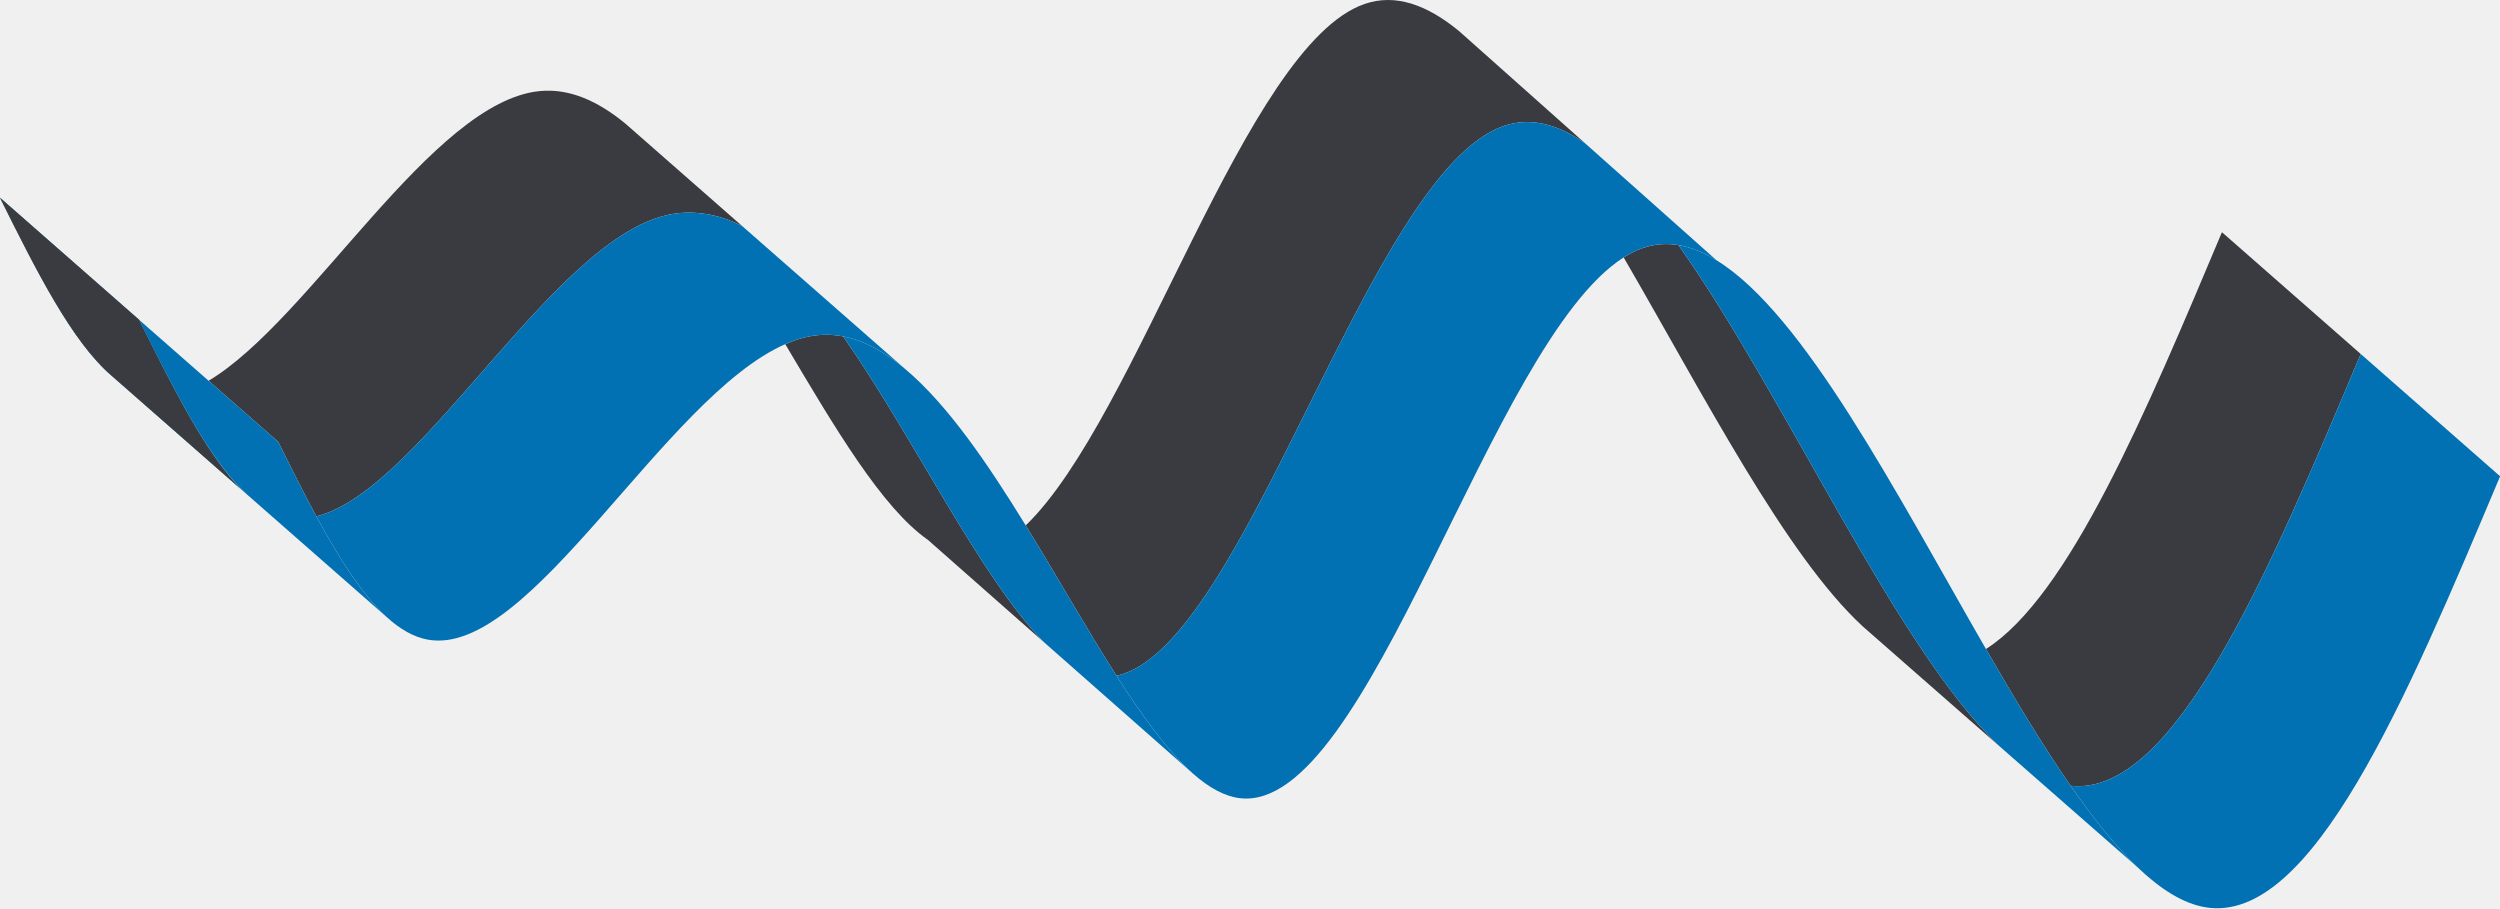
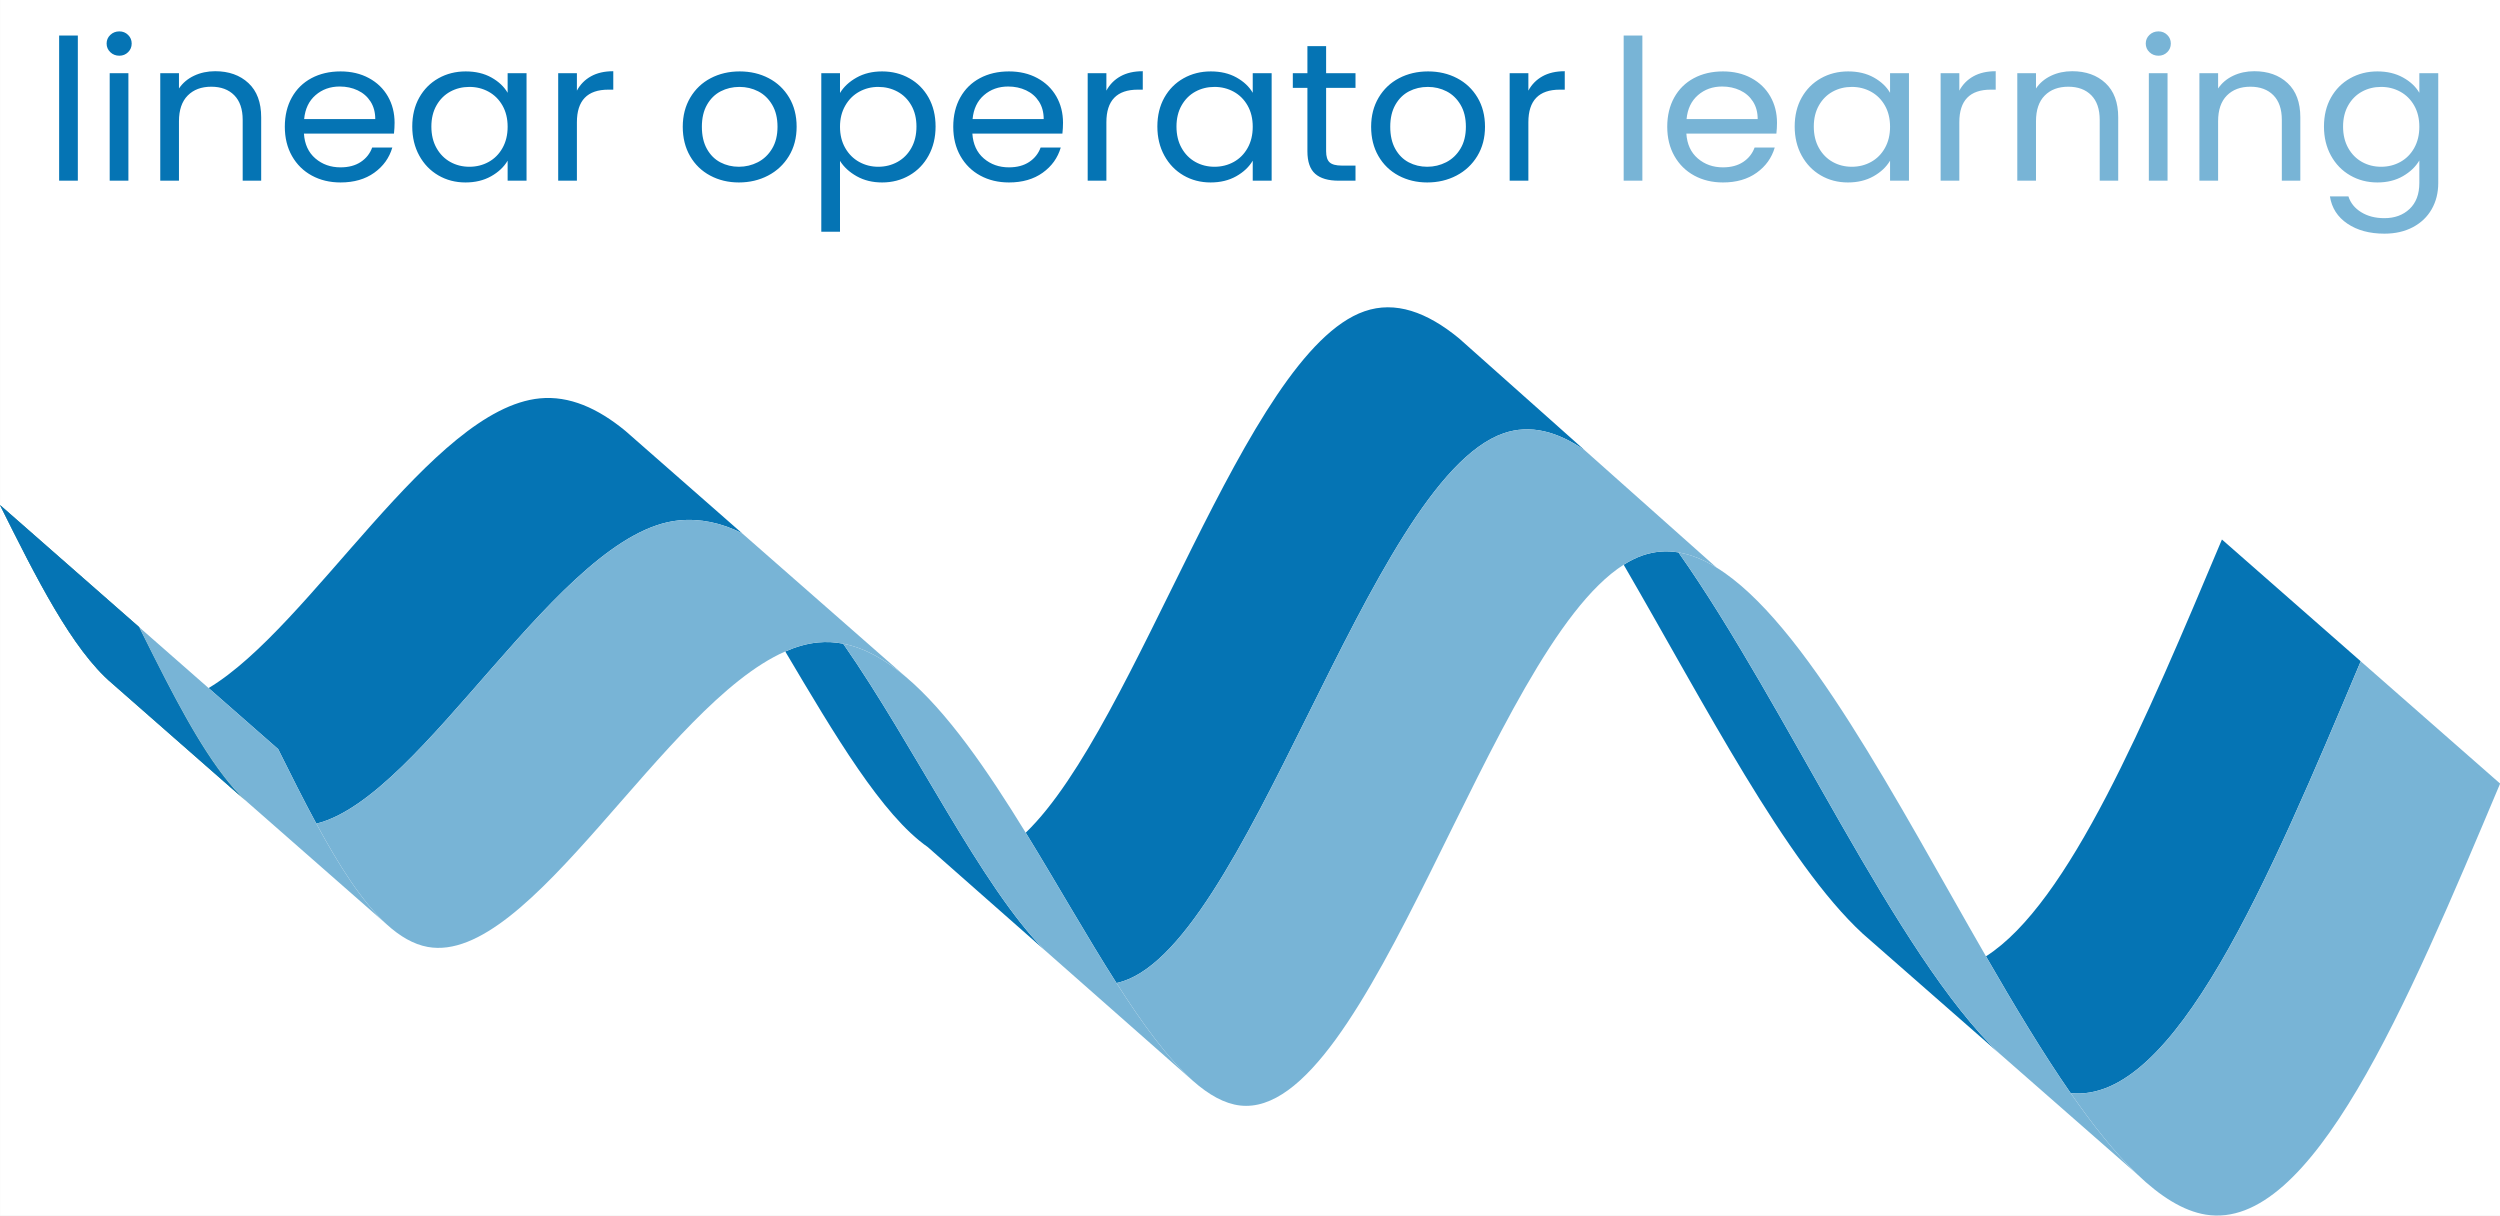
- <svg xmlns="http://www.w3.org/2000/svg" viewBox="0 0 3447 1252" width="3447" height="1252">
+ <svg xmlns="http://www.w3.org/2000/svg" viewBox="0 0 3447 1676" width="3447" height="1676">
  <defs />
-   <g transform="matrix(1,0,0,1,0.4999434,-406.8372)">
-     <g transform="matrix(1,0,0,1,0,406)">
-       <g transform="matrix(1,0,0,1,1723.5,829.5)">
-         <g transform="matrix(1,0,0,1,0,-406)">
+   <g transform="matrix(1,0,0,1,0.1531311,0)">
+     <rect fill="#ffffff" x="0" y="0" width="3447" height="1676" />
+     <g>
+       <g transform="matrix(1,0,0,1,1723.5,838)">
+         <g transform="matrix(1,0,0,1,-0.07646656,0.00402832)">
          <g>
            <g>
              <g>
-                 <g>
-                   <g>
-                     <g>
-                       <g>
-                         <g>
-                           <path d="M21744.1,5995.7C20680.801,6998.9 19538,9601.52 18423.301,11179 C18298.801,11199.6 18175.199,11190.8 18052.9,11148.3 C17987.199,11125.5 17921.801,11092.9 17856.699,11051.6 C18695.301,9606.89 19534.199,7970 20328.1,7237 C20328.1,7237 20428.301,7149.1 20428.301,7149.1 C20428.301,7149.1 21744.1,5995.7 21744.1,5995.7 " transform="matrix(0.1333333,0,0,-0.1333333,-1866.18,1405.834)" fill="#3a3b40" />
-                         </g>
-                       </g>
-                       <g>
-                         <g>
-                           <path d="M21603.199,7002.2C21897.699,6491.1 22190.301,6003.4 22478.9,5587.6 C23550.301,5474.5 24520.6,7776.2 25478.699,10053.1 C25478.699,10053.1 24043.4,11312.5 24043.4,11312.5 C23251.1,9429.89 22458.9,7547.3 21603.199,7002.2 " transform="matrix(0.1333333,0,0,-0.1333333,-1866.18,1405.834)" fill="#3a3b40" />
-                         </g>
-                       </g>
-                       <g>
-                         <g>
-                           <path d="M12612,6725.9C13945,7008.4 15211.9,11923.3 16614.6,12410.4 C16889.4,12505.8 17170.199,12431.4 17455.1,12234.4 C17455.1,12234.4 16307.9,13255.6 16307.9,13255.6 C16307.9,13255.6 16154.3,13392.3 16154.3,13392.3 C15822.2,13665.3 15495.2,13783.1 15176.3,13672.4 C13942.6,13244 12830.2,9394.19 11673.3,8280.49 C11995.9,7755.4 12308,7202.2 12612,6725.9 " transform="matrix(0.1333333,0,0,-0.1333333,-1866.18,1405.834)" fill="#3a3b40" />
-                         </g>
-                       </g>
-                       <g>
-                         <g>
-                           <path d="M3628.67,8593.11C3227.29,8957.25 2865.98,9682.03 2504.66,10406.8 C2504.66,10406.8 1066.35,11668.9 1066.35,11668.9 C1438.22,10922.9 1810.09,10177 2225.63,9824.19 C2225.63,9824.19 3628.67,8593.11 3628.67,8593.11 " transform="matrix(0.1333333,0,0,-0.1333333,-1866.18,1405.834)" fill="#569daa" />
-                         </g>
-                       </g>
-                       <g>
-                         <g>
-                           <path d="M3628.66,8593.12C3227.29,8957.27 2865.98,9682.04 2504.66,10406.8 C2504.66,10406.8 1066.35,11668.9 1066.35,11668.9 C1438.22,10922.9 1810.09,10177 2225.63,9824.19 C2225.63,9824.19 3628.66,8593.12 3628.66,8593.12 " transform="matrix(0.1333333,0,0,-0.1333333,-1866.18,1405.834)" fill="#569daa" />
-                         </g>
-                       </g>
-                       <g>
-                         <g>
-                           <path d="M3549.62,8662.48C3235.64,8987.4 2944.53,9530.89 2658.5,10099.5 C2658.49,10099.5 2658.48,10099.5 2658.47,10099.6 C2607.12,10201.3 2555.89,10304.1 2504.66,10406.8 C2504.66,10406.8 1066.35,11668.9 1066.35,11668.9 C1438.22,10922.9 1810.09,10177 2225.63,9824.19 C2225.63,9824.19 3549.62,8662.48 3549.62,8662.48 " transform="matrix(0.1333333,0,0,-0.1333333,-1866.18,1405.834)" fill="#3a3b40" />
-                         </g>
-                       </g>
-                       <g>
-                         <g>
-                           <path d="M4337.7,8373.96C5454.22,8650.55 6854.34,11390.5 8086.79,11510 C8304.64,11531.1 8526.69,11486.4 8741.47,11375.9 C8741.47,11375.9 7652.05,12331.6 7652.05,12331.6 C7652.05,12331.6 7533.57,12435.5 7533.57,12435.5 C7247.92,12670.8 6953.33,12801.6 6648.49,12772 C5532.56,12663.9 4279.18,10407.3 3223.33,9776.23 C3223.33,9776.23 3942.97,9144.78 3942.97,9144.78 C4073.91,8882.11 4204.85,8619.45 4337.7,8373.96 " transform="matrix(0.1333333,0,0,-0.1333333,-1866.18,1405.834)" fill="#3a3b40" />
-                         </g>
-                       </g>
-                       <g>
-                         <g>
-                           <path d="M11867,7068.2C11212.9,7724.6 10528.4,9169.64 9785.72,10235 C9699.67,10251.7 9612.81,10256.4 9525.1,10247.9 C9413.53,10237.1 9300.57,10204.8 9186.58,10154.8 C9700.14,9288.24 10188.3,8460.88 10661.9,8130.7 C10661.9,8130.7 11867,7068.2 11867,7068.2 " transform="matrix(0.1333333,0,0,-0.1333333,-1866.18,1405.834)" fill="#3a3b40" />
-                         </g>
-                       </g>
-                     </g>
-                     <g>
-                       <g>
-                         <g>
-                           <path d="M13889.3,5459.6C15228.5,5303 16470.1,10171 17856.699,11051.6 C17921.801,11092.9 17987.199,11125.5 18052.9,11148.3 C18175.199,11190.8 18298.801,11199.6 18423.301,11179 C18553.301,11157.4 18684.5,11103.7 18816.5,11022.6 C18816.5,11022.6 17891.801,11845.7 17891.801,11845.7 C17891.801,11845.7 17455.1,12234.4 17455.1,12234.4 C17170.199,12431.4 16889.4,12505.8 16614.6,12410.4 C15211.9,11923.3 13945,7008.4 12612,6725.9 C12881.7,6303.3 13145.1,5941.3 13403.8,5713.2 C13567.4,5569 13729,5478.3 13889.3,5459.6 " transform="matrix(0.1333333,0,0,-0.1333333,-1866.18,1405.834)" fill="#0171b3" />
-                         </g>
-                       </g>
-                       <g>
-                         <g>
-                           <path d="M21888.4,5869.3C21888.4,5869.3 23165.4,4749.9 23165.4,4749.9 C22939.801,4966.2 22710.6,5253.7 22478.9,5587.6 C22190.301,6003.4 21897.699,6491.1 21603.199,7002.2 C20672.699,8617.11 19722.9,10465.8 18816.5,11022.6 C18684.5,11103.7 18553.301,11157.4 18423.301,11179 C19538,9601.52 20680.801,6998.9 21744.1,5995.7 C21744.1,5995.7 21888.4,5869.3 21888.4,5869.3 " transform="matrix(0.1333333,0,0,-0.1333333,-1866.18,1405.834)" fill="#0171b3" />
-                         </g>
-                       </g>
-                       <g>
-                         <g>
-                           <path d="M25478.699,10053.1C24520.6,7776.2 23550.301,5474.5 22478.9,5587.6 C22710.6,5253.7 22939.801,4966.2 23165.4,4749.9 C23407,4518.2 23644.6,4368.3 23876.9,4330.9 C24970.1,4154.8 25945,6471.6 26920,8788.44 C26920,8788.44 25478.699,10053.1 25478.699,10053.1 " transform="matrix(0.1333333,0,0,-0.1333333,-1866.18,1405.834)" fill="#0171b3" />
-                         </g>
-                       </g>
-                       <g>
-                         <g>
-                           <path d="M5489.03,7099.4C6549.34,6905.3 7931,9604.11 9186.58,10154.8 C9300.57,10204.8 9413.53,10237.1 9525.1,10247.9 C9612.81,10256.4 9699.67,10251.7 9785.72,10235 C10004.9,10192.4 10218.8,10072.3 10427.9,9896.67 C10427.9,9896.67 8741.47,11375.9 8741.47,11375.9 C8526.69,11486.4 8304.64,11531.1 8086.79,11510 C6854.34,11390.5 5454.22,8650.55 4337.7,8373.96 C4571.18,7942.5 4810.56,7564 5066.17,7331.8 C5202.02,7208.4 5342.45,7126.2 5489.03,7099.4 " transform="matrix(0.1333333,0,0,-0.1333333,-1866.18,1405.834)" fill="#0171b3" />
-                         </g>
-                       </g>
-                       <g>
-                         <g>
-                           <path d="M12612,6725.9C12308,7202.2 11995.9,7755.4 11673.3,8280.49 C11275.7,8927.62 10862.1,9531.92 10427.9,9896.67 C10218.8,10072.3 10004.9,10192.4 9785.72,10235 C10528.4,9169.64 11212.9,7724.6 11867,7068.2 C11867,7068.2 12061.3,6896.9 12061.3,6896.9 C12061.3,6896.9 13403.8,5713.2 13403.8,5713.2 C13145.1,5941.3 12881.7,6303.3 12612,6725.9 " transform="matrix(0.1333333,0,0,-0.1333333,-1866.18,1405.834)" fill="#0171b3" />
-                         </g>
-                       </g>
-                       <g>
-                         <g>
-                           <path d="M4337.7,8373.96C4204.85,8619.45 4073.91,8882.11 3942.97,9144.78 C3942.97,9144.78 3223.33,9776.23 3223.33,9776.23 C3223.33,9776.23 2504.66,10406.8 2504.66,10406.8 C2555.91,10304 2607.16,10201.2 2658.52,10099.4 C2969.27,9483.7 3284.21,8905.62 3628.65,8593.14 C3628.65,8593.14 5066.17,7331.8 5066.17,7331.8 C4810.56,7564 4571.18,7942.5 4337.7,8373.96 " transform="matrix(0.1333333,0,0,-0.1333333,-1866.18,1405.834)" fill="#0171b3" />
-                         </g>
-                       </g>
-                     </g>
-                     <g />
-                   </g>
-                 </g>
+                 <path d="M21744.1,5995.7C20680.801,6998.9 19538,9601.52 18423.301,11179 C18298.801,11199.6 18175.199,11190.8 18052.9,11148.3 C17987.199,11125.5 17921.801,11092.9 17856.699,11051.6 C18695.301,9606.89 19534.199,7970 20328.1,7237 C20328.1,7237 20428.301,7149.1 20428.301,7149.1 C20428.301,7149.1 21744.1,5995.7 21744.1,5995.7 " transform="matrix(0.1333333,0,0,-0.1333333,-1865.757,1414.198)" fill="#0574b4" />
              </g>
+               <g>
+                 <path d="M21603.199,7002.2C21897.699,6491.1 22190.301,6003.4 22478.9,5587.6 C23550.301,5474.5 24520.6,7776.2 25478.699,10053.1 C25478.699,10053.1 24043.4,11312.5 24043.4,11312.5 C23251.1,9429.89 22458.9,7547.3 21603.199,7002.2 " transform="matrix(0.1333333,0,0,-0.1333333,-1865.757,1414.198)" fill="#0574b4" />
+               </g>
+               <g>
+                 <path d="M12612,6725.9C13945,7008.4 15211.9,11923.3 16614.6,12410.4 C16889.4,12505.8 17170.199,12431.4 17455.1,12234.4 C17455.1,12234.4 16307.9,13255.6 16307.9,13255.6 C16307.9,13255.6 16154.3,13392.3 16154.3,13392.3 C15822.2,13665.3 15495.2,13783.1 15176.3,13672.4 C13942.6,13244 12830.2,9394.19 11673.3,8280.49 C11995.9,7755.4 12308,7202.2 12612,6725.9 " transform="matrix(0.1333333,0,0,-0.1333333,-1865.757,1414.198)" fill="#0574b4" />
+               </g>
+               <g>
+                 <path d="M3628.67,8593.11C3227.29,8957.25 2865.98,9682.03 2504.66,10406.8 C2504.66,10406.8 1066.35,11668.9 1066.35,11668.9 C1438.22,10922.9 1810.09,10177 2225.63,9824.19 C2225.63,9824.19 3628.67,8593.11 3628.67,8593.11 " transform="matrix(0.1333333,0,0,-0.1333333,-1865.757,1414.198)" fill="#569daa" />
+               </g>
+               <g>
+                 <path d="M3628.66,8593.12C3227.29,8957.27 2865.98,9682.04 2504.66,10406.8 C2504.66,10406.8 1066.35,11668.9 1066.35,11668.9 C1438.22,10922.9 1810.09,10177 2225.63,9824.19 C2225.63,9824.19 3628.66,8593.12 3628.66,8593.12 " transform="matrix(0.1333333,0,0,-0.1333333,-1865.757,1414.198)" fill="#569daa" />
+               </g>
+               <g>
+                 <path d="M3549.62,8662.48C3235.64,8987.4 2944.53,9530.89 2658.5,10099.5 C2658.49,10099.5 2658.48,10099.5 2658.47,10099.6 C2607.12,10201.3 2555.89,10304.1 2504.66,10406.8 C2504.66,10406.8 1066.35,11668.9 1066.35,11668.9 C1438.22,10922.9 1810.09,10177 2225.63,9824.19 C2225.63,9824.19 3549.62,8662.48 3549.62,8662.48 " transform="matrix(0.1333333,0,0,-0.1333333,-1865.757,1414.198)" fill="#0574b4" />
+               </g>
+               <g>
+                 <path d="M4337.7,8373.96C5454.22,8650.55 6854.34,11390.5 8086.79,11510 C8304.64,11531.1 8526.69,11486.4 8741.47,11375.9 C8741.47,11375.9 7652.05,12331.6 7652.05,12331.6 C7652.05,12331.6 7533.57,12435.5 7533.57,12435.5 C7247.92,12670.8 6953.33,12801.6 6648.49,12772 C5532.56,12663.9 4279.18,10407.3 3223.33,9776.23 C3223.33,9776.23 3942.97,9144.78 3942.97,9144.78 C4073.91,8882.11 4204.85,8619.45 4337.7,8373.96 " transform="matrix(0.1333333,0,0,-0.1333333,-1865.757,1414.198)" fill="#0574b4" />
+               </g>
+               <g>
+                 <path d="M11867,7068.2C11212.9,7724.6 10528.4,9169.64 9785.72,10235 C9699.67,10251.7 9612.81,10256.4 9525.1,10247.9 C9413.53,10237.1 9300.57,10204.8 9186.58,10154.8 C9700.14,9288.24 10188.3,8460.88 10661.9,8130.7 C10661.9,8130.7 11867,7068.2 11867,7068.2 " transform="matrix(0.1333333,0,0,-0.1333333,-1865.757,1414.198)" fill="#0574b4" />
+               </g>
+             </g>
+             <g>
+               <g>
+                 <path d="M13889.3,5459.6C15228.5,5303 16470.1,10171 17856.699,11051.6 C17921.801,11092.9 17987.199,11125.5 18052.9,11148.3 C18175.199,11190.8 18298.801,11199.6 18423.301,11179 C18553.301,11157.4 18684.5,11103.7 18816.5,11022.6 C18816.5,11022.6 17891.801,11845.7 17891.801,11845.7 C17891.801,11845.7 17455.1,12234.4 17455.1,12234.4 C17170.199,12431.4 16889.4,12505.8 16614.6,12410.4 C15211.9,11923.3 13945,7008.4 12612,6725.9 C12881.7,6303.3 13145.1,5941.3 13403.8,5713.2 C13567.4,5569 13729,5478.3 13889.3,5459.6 " transform="matrix(0.1333333,0,0,-0.1333333,-1865.757,1414.198)" fill="#78b4d6" />
+               </g>
+               <g>
+                 <path d="M21888.4,5869.3C21888.4,5869.3 23165.4,4749.9 23165.4,4749.9 C22939.801,4966.2 22710.6,5253.7 22478.9,5587.6 C22190.301,6003.4 21897.699,6491.1 21603.199,7002.2 C20672.699,8617.11 19722.9,10465.8 18816.5,11022.6 C18684.5,11103.7 18553.301,11157.4 18423.301,11179 C19538,9601.52 20680.801,6998.9 21744.1,5995.7 C21744.1,5995.7 21888.4,5869.3 21888.4,5869.3 " transform="matrix(0.1333333,0,0,-0.1333333,-1865.757,1414.198)" fill="#78b4d6" />
+               </g>
+               <g>
+                 <path d="M25478.699,10053.1C24520.6,7776.2 23550.301,5474.5 22478.9,5587.6 C22710.6,5253.7 22939.801,4966.2 23165.4,4749.9 C23407,4518.2 23644.6,4368.3 23876.9,4330.9 C24970.1,4154.8 25945,6471.6 26920,8788.44 C26920,8788.44 25478.699,10053.1 25478.699,10053.1 " transform="matrix(0.1333333,0,0,-0.1333333,-1865.757,1414.198)" fill="#78b4d6" />
+               </g>
+               <g>
+                 <path d="M5489.03,7099.4C6549.34,6905.3 7931,9604.11 9186.58,10154.8 C9300.57,10204.8 9413.53,10237.1 9525.1,10247.9 C9612.81,10256.4 9699.67,10251.7 9785.72,10235 C10004.9,10192.4 10218.8,10072.3 10427.9,9896.67 C10427.9,9896.67 8741.47,11375.9 8741.47,11375.9 C8526.69,11486.4 8304.64,11531.1 8086.79,11510 C6854.34,11390.5 5454.22,8650.55 4337.7,8373.96 C4571.18,7942.5 4810.56,7564 5066.17,7331.8 C5202.02,7208.4 5342.45,7126.2 5489.03,7099.4 " transform="matrix(0.1333333,0,0,-0.1333333,-1865.757,1414.198)" fill="#78b4d6" />
+               </g>
+               <g>
+                 <path d="M12612,6725.9C12308,7202.2 11995.9,7755.4 11673.3,8280.49 C11275.7,8927.62 10862.1,9531.92 10427.9,9896.67 C10218.8,10072.3 10004.9,10192.4 9785.72,10235 C10528.4,9169.64 11212.9,7724.6 11867,7068.2 C11867,7068.2 12061.3,6896.9 12061.3,6896.9 C12061.3,6896.9 13403.8,5713.2 13403.8,5713.2 C13145.1,5941.3 12881.7,6303.3 12612,6725.9 " transform="matrix(0.1333333,0,0,-0.1333333,-1865.757,1414.198)" fill="#78b4d6" />
+               </g>
+               <g>
+                 <path d="M4337.7,8373.96C4204.85,8619.45 4073.91,8882.11 3942.97,9144.78 C3942.97,9144.78 3223.33,9776.23 3223.33,9776.23 C3223.33,9776.23 2504.66,10406.8 2504.66,10406.8 C2555.91,10304 2607.16,10201.2 2658.52,10099.4 C2969.27,9483.7 3284.21,8905.62 3628.65,8593.14 C3628.65,8593.14 5066.17,7331.8 5066.17,7331.8 C4810.56,7564 4571.18,7942.5 4337.7,8373.96 " transform="matrix(0.1333333,0,0,-0.1333333,-1865.757,1414.198)" fill="#78b4d6" />
+               </g>
+             </g>
+             <g>
+               <path d="M-1616.257,-789.048C-1616.257,-789.048 -1616.257,-588.866 -1616.257,-588.866 C-1616.257,-588.866 -1642.047,-588.866 -1642.047,-588.866 C-1642.047,-588.866 -1642.047,-789.048 -1642.047,-789.048 C-1642.047,-789.048 -1616.257,-789.048 -1616.257,-789.048 C-1616.257,-789.048 -1616.257,-789.048 -1616.257,-789.048 ZM-1571.479,-766.054Q-1576.58,-770.923 -1576.58,-777.957 Q-1576.58,-784.99 -1571.479,-789.859 Q-1566.377,-794.729 -1559.009,-794.729 Q-1551.924,-794.729 -1546.964,-789.859 Q-1542.004,-784.99 -1542.004,-777.957 Q-1542.004,-770.923 -1546.964,-766.054 Q-1551.924,-761.185 -1559.009,-761.185 Q-1566.377,-761.185 -1571.479,-766.054 Q-1571.479,-766.054 -1571.479,-766.054 ZM-1546.539,-737.109C-1546.539,-737.109 -1546.539,-588.866 -1546.539,-588.866 C-1546.539,-588.866 -1572.329,-588.866 -1572.329,-588.866 C-1572.329,-588.866 -1572.329,-737.109 -1572.329,-737.109 C-1572.329,-737.109 -1546.539,-737.109 -1546.539,-737.109 C-1546.539,-737.109 -1546.539,-737.109 -1546.539,-737.109 ZM-1381.029,-723.448Q-1363.458,-707.081 -1363.458,-676.242 Q-1363.458,-588.866 -1363.458,-588.866 C-1363.458,-588.866 -1388.965,-588.866 -1388.965,-588.866 C-1388.965,-588.866 -1388.965,-672.726 -1388.965,-672.726 Q-1388.965,-694.908 -1400.584,-706.676 Q-1412.204,-718.443 -1432.326,-718.443 Q-1452.731,-718.443 -1464.776,-706.27 Q-1476.821,-694.097 -1476.821,-670.832 Q-1476.821,-588.866 -1476.821,-588.866 C-1476.821,-588.866 -1502.611,-588.866 -1502.611,-588.866 C-1502.611,-588.866 -1502.611,-737.109 -1502.611,-737.109 C-1502.611,-737.109 -1476.821,-737.109 -1476.821,-737.109 C-1476.821,-737.109 -1476.821,-716.008 -1476.821,-716.008 Q-1469.169,-727.37 -1455.99,-733.592 Q-1442.812,-739.814 -1426.941,-739.814 Q-1398.601,-739.814 -1381.029,-723.448 Q-1381.029,-723.448 -1381.029,-723.448 ZM-1180.377,-653.79C-1180.377,-653.79 -1304.51,-653.79 -1304.51,-653.79 Q-1303.092,-631.878 -1288.78,-619.569 Q-1274.468,-607.261 -1254.063,-607.261 Q-1237.342,-607.261 -1226.148,-614.7 Q-1214.953,-622.139 -1210.418,-634.583 Q-1182.645,-634.583 -1182.645,-634.583 Q-1188.88,-613.212 -1207.584,-599.822 Q-1226.289,-586.431 -1254.063,-586.431 Q-1276.169,-586.431 -1293.598,-595.899 Q-1311.028,-605.367 -1320.947,-622.815 Q-1330.866,-640.264 -1330.866,-663.258 Q-1330.866,-686.252 -1321.231,-703.565 Q-1311.595,-720.878 -1294.165,-730.211 Q-1276.736,-739.543 -1254.063,-739.543 Q-1231.957,-739.543 -1214.953,-730.346 Q-1197.949,-721.148 -1188.738,-705.053 Q-1179.527,-688.957 -1179.527,-668.668 Q-1179.527,-661.635 -1180.377,-653.79 Q-1180.377,-653.79 -1180.377,-653.79 ZM-1212.686,-698.019Q-1219.204,-708.163 -1230.399,-713.439 Q-1241.593,-718.714 -1255.197,-718.714 Q-1274.752,-718.714 -1288.497,-706.811 Q-1302.242,-694.908 -1304.226,-673.808 Q-1206.167,-673.808 -1206.167,-673.808 Q-1206.167,-687.875 -1212.686,-698.019 Q-1212.686,-698.019 -1212.686,-698.019 ZM-1145.518,-703.429Q-1135.883,-720.607 -1119.02,-730.075 Q-1102.157,-739.543 -1081.468,-739.543 Q-1061.063,-739.543 -1046.043,-731.157 Q-1031.022,-722.771 -1023.653,-710.057 Q-1023.653,-737.109 -1023.653,-737.109 C-1023.653,-737.109 -997.58,-737.109 -997.58,-737.109 C-997.58,-737.109 -997.58,-588.866 -997.58,-588.866 C-997.58,-588.866 -1023.653,-588.866 -1023.653,-588.866 C-1023.653,-588.866 -1023.653,-616.458 -1023.653,-616.458 Q-1031.305,-603.473 -1046.468,-594.952 Q-1061.63,-586.431 -1081.752,-586.431 Q-1102.441,-586.431 -1119.162,-596.17 Q-1135.883,-605.908 -1145.518,-623.492 Q-1155.154,-641.075 -1155.154,-663.528 Q-1155.154,-686.252 -1145.518,-703.429 Q-1145.518,-703.429 -1145.518,-703.429 ZM-1030.739,-692.473Q-1037.824,-704.917 -1049.869,-711.545 Q-1061.913,-718.173 -1076.367,-718.173 Q-1090.821,-718.173 -1102.724,-711.68 Q-1114.627,-705.188 -1121.712,-692.744 Q-1128.797,-680.3 -1128.797,-663.528 Q-1128.797,-646.486 -1121.712,-633.907 Q-1114.627,-621.328 -1102.724,-614.7 Q-1090.821,-608.072 -1076.367,-608.072 Q-1061.913,-608.072 -1049.869,-614.7 Q-1037.824,-621.328 -1030.739,-633.907 Q-1023.653,-646.486 -1023.653,-663.258 Q-1023.653,-680.03 -1030.739,-692.473 Q-1030.739,-692.473 -1030.739,-692.473 ZM-908.732,-732.78Q-896.12,-739.814 -877.982,-739.814 Q-877.982,-714.385 -877.982,-714.385 C-877.982,-714.385 -884.784,-714.385 -884.784,-714.385 Q-928.145,-714.385 -928.145,-669.48 Q-928.145,-588.866 -928.145,-588.866 C-928.145,-588.866 -953.935,-588.866 -953.935,-588.866 C-953.935,-588.866 -953.935,-737.109 -953.935,-737.109 C-953.935,-737.109 -928.145,-737.109 -928.145,-737.109 C-928.145,-737.109 -928.145,-713.033 -928.145,-713.033 Q-921.344,-725.747 -908.732,-732.78 Q-908.732,-732.78 -908.732,-732.78 ZM-744.356,-595.899Q-762.069,-605.367 -772.13,-622.815 Q-782.191,-640.264 -782.191,-663.258 Q-782.191,-685.981 -771.847,-703.429 Q-761.502,-720.878 -743.648,-730.211 Q-725.793,-739.543 -703.687,-739.543 Q-681.582,-739.543 -663.727,-730.211 Q-645.872,-720.878 -635.528,-703.565 Q-625.184,-686.252 -625.184,-663.258 Q-625.184,-640.264 -635.811,-622.815 Q-646.439,-605.367 -664.577,-595.899 Q-682.715,-586.431 -704.821,-586.431 Q-726.643,-586.431 -744.356,-595.899 Q-744.356,-595.899 -744.356,-595.899 ZM-678.748,-614.294Q-666.561,-620.516 -659.051,-632.96 Q-651.541,-645.404 -651.541,-663.258 Q-651.541,-681.112 -658.909,-693.556 Q-666.278,-705.999 -678.181,-712.086 Q-690.084,-718.173 -703.971,-718.173 Q-718.141,-718.173 -729.902,-712.086 Q-741.664,-705.999 -748.749,-693.556 Q-755.834,-681.112 -755.834,-663.258 Q-755.834,-645.133 -748.891,-632.689 Q-741.947,-620.246 -730.328,-614.159 Q-718.708,-608.072 -704.821,-608.072 Q-690.934,-608.072 -678.748,-614.294 Q-678.748,-614.294 -678.748,-614.294 ZM-542.571,-731.022Q-527.408,-739.543 -507.287,-739.543 Q-486.598,-739.543 -469.735,-730.075 Q-452.872,-720.607 -443.237,-703.429 Q-433.601,-686.252 -433.601,-663.528 Q-433.601,-641.075 -443.237,-623.492 Q-452.872,-605.908 -469.735,-596.17 Q-486.598,-586.431 -507.287,-586.431 Q-527.125,-586.431 -542.287,-594.952 Q-557.45,-603.473 -565.385,-616.188 Q-565.385,-518.531 -565.385,-518.531 C-565.385,-518.531 -591.175,-518.531 -591.175,-518.531 C-591.175,-518.531 -591.175,-737.109 -591.175,-737.109 C-591.175,-737.109 -565.385,-737.109 -565.385,-737.109 C-565.385,-737.109 -565.385,-709.787 -565.385,-709.787 Q-557.733,-722.501 -542.571,-731.022 Q-542.571,-731.022 -542.571,-731.022 ZM-467.043,-692.744Q-474.128,-705.188 -486.173,-711.68 Q-498.218,-718.173 -512.671,-718.173 Q-526.842,-718.173 -538.886,-711.545 Q-550.931,-704.917 -558.158,-692.338 Q-565.385,-679.759 -565.385,-663.258 Q-565.385,-646.486 -558.158,-633.907 Q-550.931,-621.328 -538.886,-614.7 Q-526.842,-608.072 -512.671,-608.072 Q-498.218,-608.072 -486.173,-614.7 Q-474.128,-621.328 -467.043,-633.907 Q-459.958,-646.486 -459.958,-663.528 Q-459.958,-680.3 -467.043,-692.744 Q-467.043,-692.744 -467.043,-692.744 ZM-258.739,-653.79C-258.739,-653.79 -382.871,-653.79 -382.871,-653.79 Q-381.454,-631.878 -367.142,-619.569 Q-352.83,-607.261 -332.425,-607.261 Q-315.704,-607.261 -304.509,-614.7 Q-293.314,-622.139 -288.78,-634.583 Q-261.006,-634.583 -261.006,-634.583 Q-267.241,-613.212 -285.946,-599.822 Q-304.651,-586.431 -332.425,-586.431 Q-354.53,-586.431 -371.96,-595.899 Q-389.389,-605.367 -399.309,-622.815 Q-409.228,-640.264 -409.228,-663.258 Q-409.228,-686.252 -399.592,-703.565 Q-389.956,-720.878 -372.527,-730.211 Q-355.097,-739.543 -332.425,-739.543 Q-310.319,-739.543 -293.314,-730.346 Q-276.31,-721.148 -267.099,-705.053 Q-257.889,-688.957 -257.889,-668.668 Q-257.889,-661.635 -258.739,-653.79 Q-258.739,-653.79 -258.739,-653.79 ZM-291.047,-698.019Q-297.566,-708.163 -308.76,-713.439 Q-319.955,-718.714 -333.558,-718.714 Q-353.113,-718.714 -366.859,-706.811 Q-380.604,-694.908 -382.588,-673.808 Q-284.529,-673.808 -284.529,-673.808 Q-284.529,-687.875 -291.047,-698.019 Q-291.047,-698.019 -291.047,-698.019 ZM-178.676,-732.78Q-166.065,-739.814 -147.927,-739.814 Q-147.927,-714.385 -147.927,-714.385 C-147.927,-714.385 -154.729,-714.385 -154.729,-714.385 Q-198.09,-714.385 -198.09,-669.48 Q-198.09,-588.866 -198.09,-588.866 C-198.09,-588.866 -223.88,-588.866 -223.88,-588.866 C-223.88,-588.866 -223.88,-737.109 -223.88,-737.109 C-223.88,-737.109 -198.09,-737.109 -198.09,-737.109 C-198.09,-737.109 -198.09,-713.033 -198.09,-713.033 Q-191.288,-725.747 -178.676,-732.78 Q-178.676,-732.78 -178.676,-732.78 ZM-118.169,-703.429Q-108.533,-720.607 -91.671,-730.075 Q-74.808,-739.543 -54.119,-739.543 Q-33.714,-739.543 -18.693,-731.157 Q-3.673,-722.771 3.696,-710.057 Q3.696,-737.109 3.696,-737.109 C3.696,-737.109 29.769,-737.109 29.769,-737.109 C29.769,-737.109 29.769,-588.866 29.769,-588.866 C29.769,-588.866 3.696,-588.866 3.696,-588.866 C3.696,-588.866 3.696,-616.458 3.696,-616.458 Q-3.956,-603.473 -19.119,-594.952 Q-34.281,-586.431 -54.403,-586.431 Q-75.091,-586.431 -91.812,-596.17 Q-108.533,-605.908 -118.169,-623.492 Q-127.805,-641.075 -127.805,-663.528 Q-127.805,-686.252 -118.169,-703.429 Q-118.169,-703.429 -118.169,-703.429 ZM-3.389,-692.473Q-10.475,-704.917 -22.519,-711.545 Q-34.564,-718.173 -49.018,-718.173 Q-63.472,-718.173 -75.375,-711.68 Q-87.278,-705.188 -94.363,-692.744 Q-101.448,-680.3 -101.448,-663.528 Q-101.448,-646.486 -94.363,-633.907 Q-87.278,-621.328 -75.375,-614.7 Q-63.472,-608.072 -49.018,-608.072 Q-34.564,-608.072 -22.519,-614.7 Q-10.475,-621.328 -3.389,-633.907 Q3.696,-646.486 3.696,-663.258 Q3.696,-680.03 -3.389,-692.473 Q-3.389,-692.473 -3.389,-692.473 ZM104.872,-716.82C104.872,-716.82 104.872,-629.443 104.872,-629.443 Q104.872,-618.622 109.69,-614.159 Q114.508,-609.695 126.411,-609.695 Q145.399,-609.695 145.399,-609.695 C145.399,-609.695 145.399,-588.866 145.399,-588.866 C145.399,-588.866 122.16,-588.866 122.16,-588.866 Q100.621,-588.866 89.851,-598.334 Q79.082,-607.802 79.082,-629.443 Q79.082,-716.82 79.082,-716.82 C79.082,-716.82 58.96,-716.82 58.96,-716.82 C58.96,-716.82 58.96,-737.109 58.96,-737.109 C58.96,-737.109 79.082,-737.109 79.082,-737.109 C79.082,-737.109 79.082,-774.44 79.082,-774.44 C79.082,-774.44 104.872,-774.44 104.872,-774.44 C104.872,-774.44 104.872,-737.109 104.872,-737.109 C104.872,-737.109 145.399,-737.109 145.399,-737.109 C145.399,-737.109 145.399,-716.82 145.399,-716.82 C145.399,-716.82 104.872,-716.82 104.872,-716.82 C104.872,-716.82 104.872,-716.82 104.872,-716.82 ZM204.773,-595.899Q187.06,-605.367 176.999,-622.815 Q166.938,-640.264 166.938,-663.258 Q166.938,-685.981 177.282,-703.429 Q187.627,-720.878 205.481,-730.211 Q223.336,-739.543 245.442,-739.543 Q267.547,-739.543 285.402,-730.211 Q303.257,-720.878 313.601,-703.565 Q323.945,-686.252 323.945,-663.258 Q323.945,-640.264 313.318,-622.815 Q302.69,-605.367 284.552,-595.899 Q266.414,-586.431 244.308,-586.431 Q222.486,-586.431 204.773,-595.899 Q204.773,-595.899 204.773,-595.899 ZM270.381,-614.294Q282.568,-620.516 290.078,-632.96 Q297.588,-645.404 297.588,-663.258 Q297.588,-681.112 290.22,-693.556 Q282.851,-705.999 270.948,-712.086 Q259.045,-718.173 245.158,-718.173 Q230.988,-718.173 219.227,-712.086 Q207.465,-705.999 200.38,-693.556 Q193.295,-681.112 193.295,-663.258 Q193.295,-645.133 200.238,-632.689 Q207.182,-620.246 218.801,-614.159 Q230.421,-608.072 244.308,-608.072 Q258.195,-608.072 270.381,-614.294 Q270.381,-614.294 270.381,-614.294 ZM403.157,-732.78Q415.769,-739.814 433.907,-739.814 Q433.907,-714.385 433.907,-714.385 C433.907,-714.385 427.105,-714.385 427.105,-714.385 Q383.744,-714.385 383.744,-669.48 Q383.744,-588.866 383.744,-588.866 C383.744,-588.866 357.954,-588.866 357.954,-588.866 C357.954,-588.866 357.954,-737.109 357.954,-737.109 C357.954,-737.109 383.744,-737.109 383.744,-737.109 C383.744,-737.109 383.744,-713.033 383.744,-713.033 Q390.546,-725.747 403.157,-732.78 Q403.157,-732.78 403.157,-732.78 Z" transform="matrix(1,0,0,1,0,0)" fill="#0574b4" />
            </g>
          </g>
        </g>
+         <path d="M540.85,-789.044C540.85,-789.044 540.85,-588.862 540.85,-588.862 C540.85,-588.862 515.06,-588.862 515.06,-588.862 C515.06,-588.862 515.06,-789.044 515.06,-789.044 C515.06,-789.044 540.85,-789.044 540.85,-789.044 C540.85,-789.044 540.85,-789.044 540.85,-789.044 ZM725.631,-653.786C725.631,-653.786 601.499,-653.786 601.499,-653.786 Q602.916,-631.874 617.228,-619.565 Q631.54,-607.257 651.945,-607.257 Q668.666,-607.257 679.861,-614.696 Q691.056,-622.135 695.59,-634.579 Q723.364,-634.579 723.364,-634.579 Q717.129,-613.208 698.424,-599.817 Q679.719,-586.427 651.945,-586.427 Q629.84,-586.427 612.41,-595.895 Q594.981,-605.363 585.061,-622.811 Q575.142,-640.26 575.142,-663.254 Q575.142,-686.248 584.778,-703.561 Q594.414,-720.874 611.843,-730.207 Q629.273,-739.539 651.945,-739.539 Q674.051,-739.539 691.056,-730.342 Q708.06,-721.144 717.271,-705.048 Q726.481,-688.953 726.481,-668.664 Q726.481,-661.631 725.631,-653.786 Q725.631,-653.786 725.631,-653.786 ZM693.323,-698.015Q686.804,-708.159 675.61,-713.434 Q664.415,-718.71 650.812,-718.71 Q631.257,-718.71 617.511,-706.807 Q603.766,-694.904 601.782,-673.804 Q699.841,-673.804 699.841,-673.804 Q699.841,-687.871 693.323,-698.015 Q693.323,-698.015 693.323,-698.015 ZM760.49,-703.425Q770.126,-720.603 786.989,-730.071 Q803.851,-739.539 824.54,-739.539 Q844.945,-739.539 859.966,-731.153 Q874.986,-722.767 882.355,-710.053 Q882.355,-737.105 882.355,-737.105 C882.355,-737.105 908.428,-737.105 908.428,-737.105 C908.428,-737.105 908.428,-588.862 908.428,-588.862 C908.428,-588.862 882.355,-588.862 882.355,-588.862 C882.355,-588.862 882.355,-616.454 882.355,-616.454 Q874.703,-603.469 859.541,-594.948 Q844.379,-586.427 824.257,-586.427 Q803.568,-586.427 786.847,-596.165 Q770.126,-605.904 760.49,-623.488 Q750.854,-641.071 750.854,-663.524 Q750.854,-686.248 760.49,-703.425 Q760.49,-703.425 760.49,-703.425 ZM875.27,-692.469Q868.185,-704.913 856.14,-711.541 Q844.095,-718.169 829.641,-718.169 Q815.188,-718.169 803.285,-711.676 Q791.381,-705.184 784.296,-692.74 Q777.211,-680.296 777.211,-663.524 Q777.211,-646.482 784.296,-633.903 Q791.381,-621.324 803.285,-614.696 Q815.188,-608.068 829.641,-608.068 Q844.095,-608.068 856.14,-614.696 Q868.185,-621.324 875.27,-633.903 Q882.355,-646.482 882.355,-663.254 Q882.355,-680.026 875.27,-692.469 Q875.27,-692.469 875.27,-692.469 ZM997.276,-732.776Q1009.888,-739.81 1028.026,-739.81 Q1028.026,-714.381 1028.026,-714.381 C1028.026,-714.381 1021.224,-714.381 1021.224,-714.381 Q977.863,-714.381 977.863,-669.476 Q977.863,-588.862 977.863,-588.862 C977.863,-588.862 952.073,-588.862 952.073,-588.862 C952.073,-588.862 952.073,-737.105 952.073,-737.105 C952.073,-737.105 977.863,-737.105 977.863,-737.105 C977.863,-737.105 977.863,-713.029 977.863,-713.029 Q984.665,-725.743 997.276,-732.776 Q997.276,-732.776 997.276,-732.776 ZM1179.365,-723.444Q1196.936,-707.077 1196.936,-676.238 Q1196.936,-588.862 1196.936,-588.862 C1196.936,-588.862 1171.43,-588.862 1171.43,-588.862 C1171.43,-588.862 1171.43,-672.722 1171.43,-672.722 Q1171.43,-694.904 1159.81,-706.672 Q1148.19,-718.439 1128.069,-718.439 Q1107.663,-718.439 1095.619,-706.266 Q1083.574,-694.093 1083.574,-670.828 Q1083.574,-588.862 1083.574,-588.862 C1083.574,-588.862 1057.784,-588.862 1057.784,-588.862 C1057.784,-588.862 1057.784,-737.105 1057.784,-737.105 C1057.784,-737.105 1083.574,-737.105 1083.574,-737.105 C1083.574,-737.105 1083.574,-716.004 1083.574,-716.004 Q1091.226,-727.366 1104.404,-733.588 Q1117.583,-739.81 1133.453,-739.81 Q1161.794,-739.81 1179.365,-723.444 Q1179.365,-723.444 1179.365,-723.444 ZM1240.014,-766.05Q1234.913,-770.919 1234.913,-777.953 Q1234.913,-784.986 1240.014,-789.855 Q1245.116,-794.725 1252.484,-794.725 Q1259.569,-794.725 1264.529,-789.855 Q1269.489,-784.986 1269.489,-777.953 Q1269.489,-770.919 1264.529,-766.05 Q1259.569,-761.181 1252.484,-761.181 Q1245.116,-761.181 1240.014,-766.05 Q1240.014,-766.05 1240.014,-766.05 ZM1264.954,-737.105C1264.954,-737.105 1264.954,-588.862 1264.954,-588.862 C1264.954,-588.862 1239.164,-588.862 1239.164,-588.862 C1239.164,-588.862 1239.164,-737.105 1239.164,-737.105 C1239.164,-737.105 1264.954,-737.105 1264.954,-737.105 C1264.954,-737.105 1264.954,-737.105 1264.954,-737.105 ZM1430.464,-723.444Q1448.035,-707.077 1448.035,-676.238 Q1448.035,-588.862 1448.035,-588.862 C1448.035,-588.862 1422.528,-588.862 1422.528,-588.862 C1422.528,-588.862 1422.528,-672.722 1422.528,-672.722 Q1422.528,-694.904 1410.908,-706.672 Q1399.289,-718.439 1379.167,-718.439 Q1358.762,-718.439 1346.717,-706.266 Q1334.672,-694.093 1334.672,-670.828 Q1334.672,-588.862 1334.672,-588.862 C1334.672,-588.862 1308.882,-588.862 1308.882,-588.862 C1308.882,-588.862 1308.882,-737.105 1308.882,-737.105 C1308.882,-737.105 1334.672,-737.105 1334.672,-737.105 C1334.672,-737.105 1334.672,-716.004 1334.672,-716.004 Q1342.324,-727.366 1355.502,-733.588 Q1368.681,-739.81 1384.552,-739.81 Q1412.892,-739.81 1430.464,-723.444 Q1430.464,-723.444 1430.464,-723.444 ZM1589.596,-731.153Q1604.759,-722.767 1612.127,-710.053 Q1612.127,-737.105 1612.127,-737.105 C1612.127,-737.105 1638.201,-737.105 1638.201,-737.105 C1638.201,-737.105 1638.201,-585.615 1638.201,-585.615 Q1638.201,-565.327 1629.132,-549.501 Q1620.063,-533.676 1603.2,-524.749 Q1586.337,-515.822 1563.948,-515.822 Q1533.34,-515.822 1512.935,-529.618 Q1492.53,-543.415 1488.845,-567.22 Q1514.352,-567.22 1514.352,-567.22 Q1518.603,-553.694 1531.923,-545.444 Q1545.243,-537.193 1563.948,-537.193 Q1585.204,-537.193 1598.665,-549.907 Q1612.127,-562.621 1612.127,-585.615 Q1612.127,-616.725 1612.127,-616.725 Q1604.475,-603.74 1589.455,-595.083 Q1574.434,-586.427 1554.312,-586.427 Q1533.624,-586.427 1516.761,-596.165 Q1499.898,-605.904 1490.262,-623.488 Q1480.627,-641.071 1480.627,-663.524 Q1480.627,-686.248 1490.262,-703.425 Q1499.898,-720.603 1516.761,-730.071 Q1533.624,-739.539 1554.312,-739.539 Q1574.434,-739.539 1589.596,-731.153 Q1589.596,-731.153 1589.596,-731.153 ZM1605.042,-692.469Q1597.957,-704.913 1585.912,-711.541 Q1573.867,-718.169 1559.414,-718.169 Q1544.96,-718.169 1533.057,-711.676 Q1521.154,-705.184 1514.069,-692.74 Q1506.983,-680.296 1506.983,-663.524 Q1506.983,-646.482 1514.069,-633.903 Q1521.154,-621.324 1533.057,-614.696 Q1544.96,-608.068 1559.414,-608.068 Q1573.867,-608.068 1585.912,-614.696 Q1597.957,-621.324 1605.042,-633.903 Q1612.127,-646.482 1612.127,-663.254 Q1612.127,-680.026 1605.042,-692.469 Q1605.042,-692.469 1605.042,-692.469 Z" transform="matrix(1,0,0,1,0,0)" fill="#78b4d6" />
      </g>
    </g>
  </g>
</svg>
